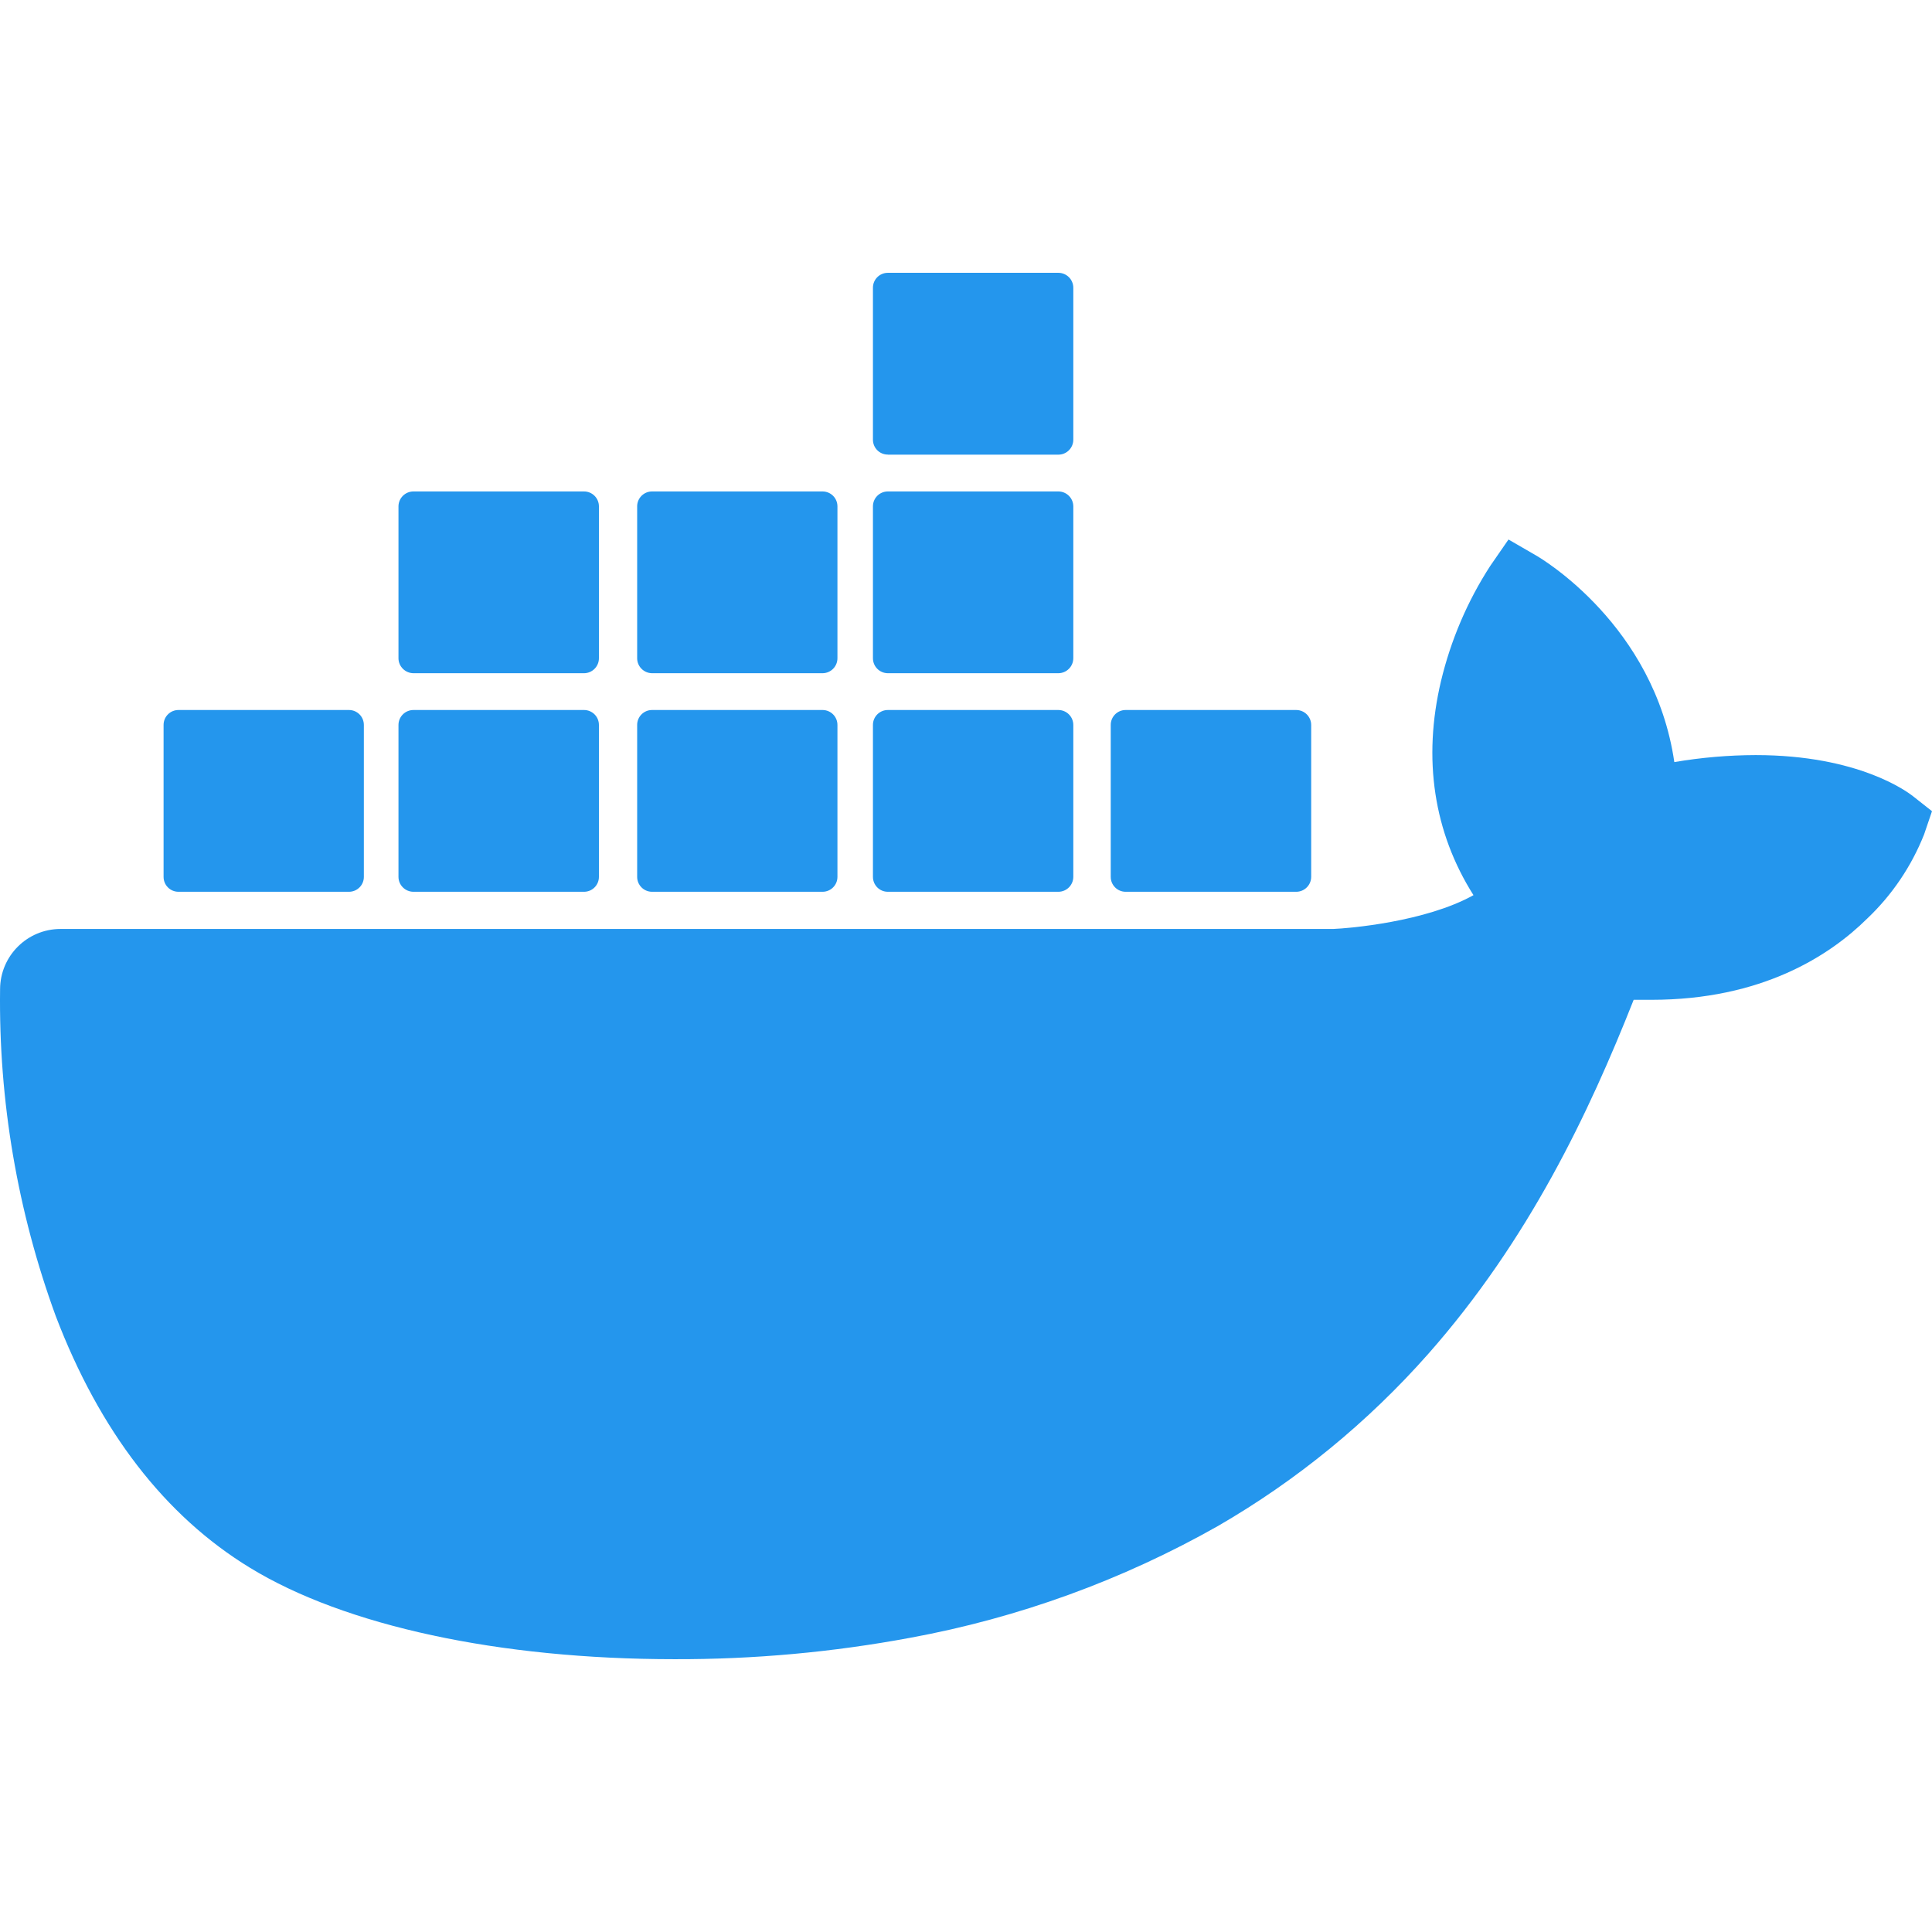
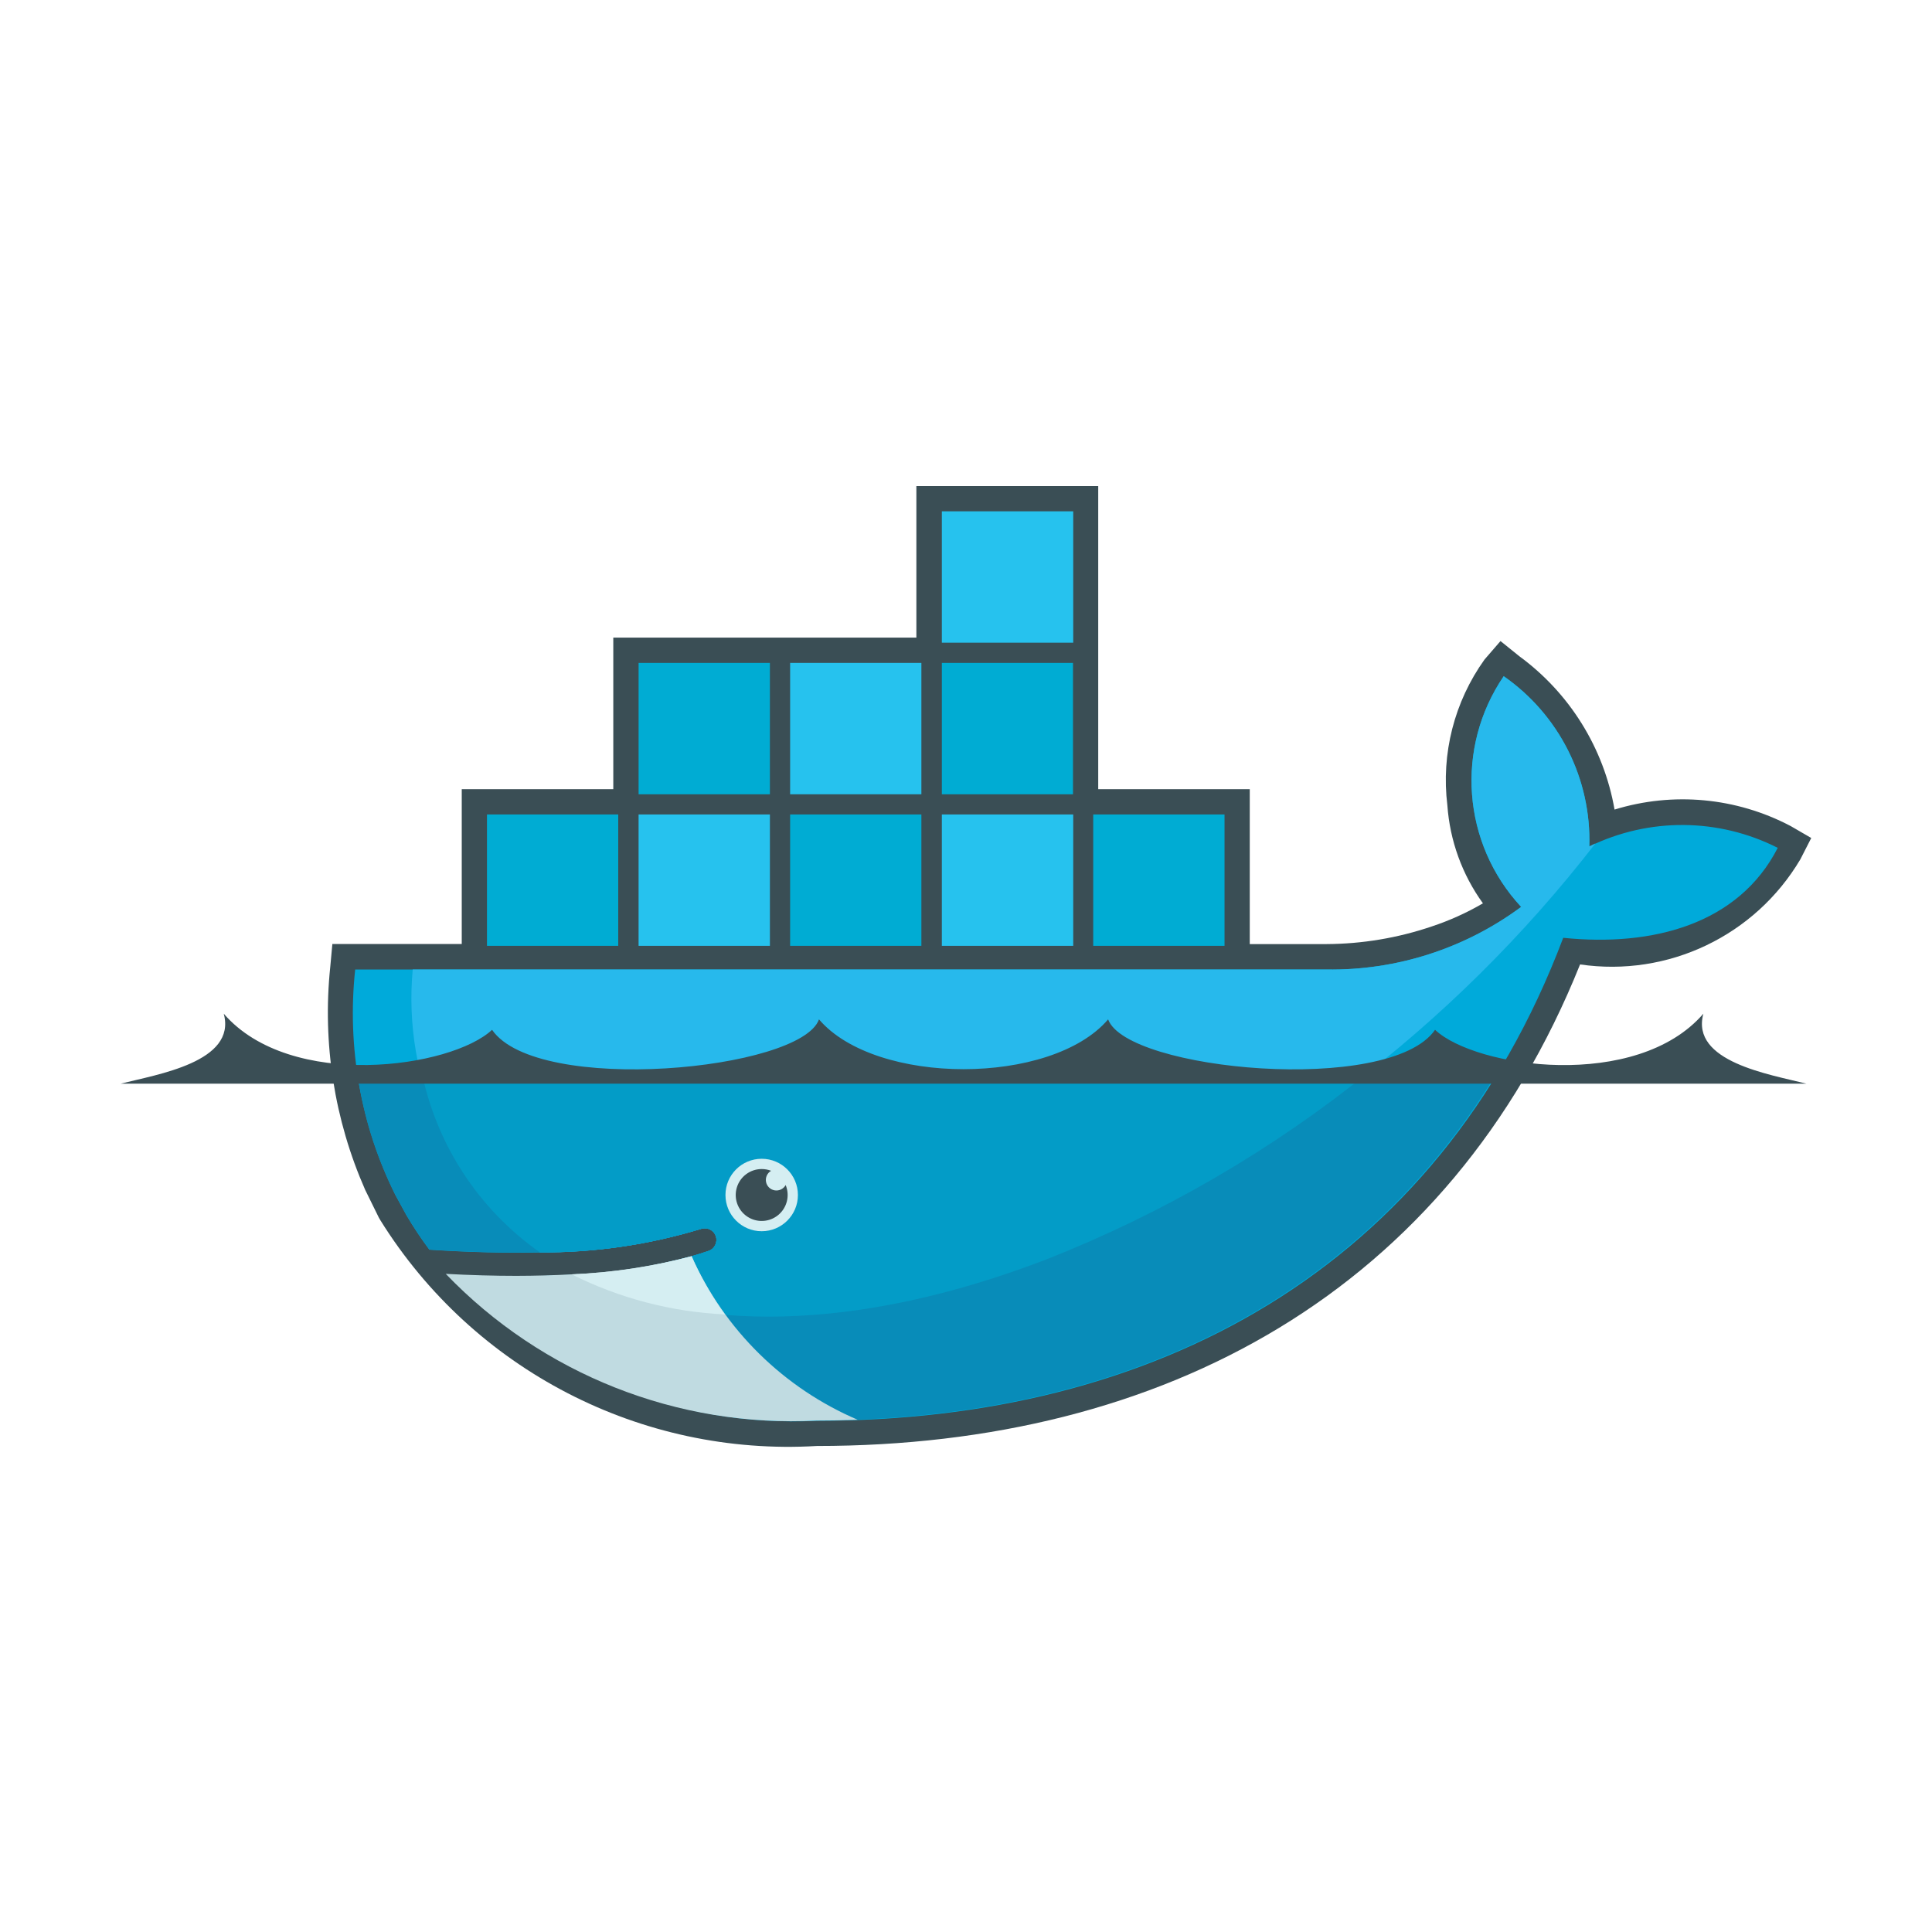
- <svg xmlns="http://www.w3.org/2000/svg" fill="#2496ED" viewBox="0 0 24 24">
-   <path d="M13.983 11.078h2.119a.186.186 0 00.186-.185V9.006a.186.186 0 00-.186-.186h-2.119a.185.185 0 00-.185.185v1.888c0 .102.083.185.185.185m-2.954-5.43h2.118a.186.186 0 00.186-.186V3.574a.186.186 0 00-.186-.185h-2.118a.185.185 0 00-.185.185v1.888c0 .102.082.185.185.185m0 2.716h2.118a.187.187 0 00.186-.186V6.29a.186.186 0 00-.186-.185h-2.118a.185.185 0 00-.185.185v1.887c0 .102.082.185.185.186m-2.93 0h2.12a.186.186 0 00.184-.186V6.29a.185.185 0 00-.185-.185H8.1a.185.185 0 00-.185.185v1.887c0 .102.083.185.185.186m-2.964 0h2.119a.186.186 0 00.185-.186V6.29a.185.185 0 00-.185-.185H5.136a.186.186 0 00-.186.185v1.887c0 .102.084.185.186.186m5.893 2.715h2.118a.186.186 0 00.186-.185V9.006a.186.186 0 00-.186-.186h-2.118a.185.185 0 00-.185.185v1.888c0 .102.082.185.185.185m-2.93 0h2.12a.185.185 0 00.184-.185V9.006a.185.185 0 00-.184-.186h-2.12a.185.185 0 00-.184.185v1.888c0 .102.083.185.185.185m-2.964 0h2.119a.185.185 0 00.185-.185V9.006a.185.185 0 00-.184-.186h-2.12a.186.186 0 00-.186.186v1.887c0 .102.084.185.186.185m-2.92 0h2.12a.185.185 0 00.184-.185V9.006a.185.185 0 00-.184-.186h-2.12a.185.185 0 00-.184.185v1.888c0 .102.082.185.185.185M23.763 9.89c-.065-.051-.672-.51-1.954-.51-.338.001-.676.03-1.01.087-.248-1.7-1.653-2.53-1.716-2.566l-.344-.199-.226.327c-.284.438-.49.922-.612 1.43-.23.97-.09 1.882.403 2.661-.595.332-1.55.413-1.744.42H.751a.751.751 0 00-.75.748 11.376 11.376 0 00.692 4.062c.545 1.428 1.355 2.48 2.41 3.124 1.18.723 3.1 1.137 5.275 1.137.983.003 1.963-.086 2.93-.266a12.248 12.248 0 003.823-1.389c.98-.567 1.86-1.288 2.61-2.136 1.252-1.418 1.998-2.997 2.553-4.4h.221c1.372 0 2.215-.549 2.68-1.009.309-.293.55-.65.707-1.046l.098-.288Z" />
+ <svg xmlns="http://www.w3.org/2000/svg" viewBox="0 0 32 32">
+   <path d="M18.191,13.071H20.7v2.566H21.97a5.5,5.5,0,0,0,1.744-.292,4.462,4.462,0,0,0,.848-.383,3.149,3.149,0,0,1-.589-1.623,3.427,3.427,0,0,1,.616-2.416l.264-.305.314.253a4,4,0,0,1,1.575,2.538,3.837,3.837,0,0,1,2.913.271l.345.2-.181.354a3.629,3.629,0,0,1-3.648,1.74c-2.173,5.413-6.9,7.976-12.642,7.976A7.958,7.958,0,0,1,6.3,20.211l-.025-.043-.226-.459a7.28,7.28,0,0,1-.579-3.693l.035-.38H7.648V13.071h2.51v-2.51h5.02V8.051h3.012v5.02Z" style="fill: #3a4e55" />
+   <path d="M26.324,14.021A3.311,3.311,0,0,0,24.906,11.2a3.072,3.072,0,0,0,.289,3.821,5.279,5.279,0,0,1-3.225,1.037H5.883a6.779,6.779,0,0,0,.667,3.737l.183.335a6.2,6.2,0,0,0,.379.569h0q.992.064,1.829.045h0a8.972,8.972,0,0,0,2.669-.389.193.193,0,1,1,.126.365c-.09.031-.184.061-.281.088h0a8.4,8.4,0,0,1-1.845.3c.044,0-.046.007-.046.007l-.082.007c-.291.016-.6.02-.925.02-.351,0-.7-.007-1.083-.026l-.01.007a7.882,7.882,0,0,0,6.063,2.41c5.56,0,10.276-2.465,12.365-8,1.482.152,2.906-.226,3.553-1.49a3.5,3.5,0,0,0-3.122-.022" style="fill: #00aada" />
+   <path d="M26.324,14.021A3.311,3.311,0,0,0,24.906,11.2a3.072,3.072,0,0,0,.289,3.821,5.279,5.279,0,0,1-3.225,1.037H6.836a5.223,5.223,0,0,0,2.106,4.686h0a8.972,8.972,0,0,0,2.669-.389.193.193,0,1,1,.126.365c-.09.031-.184.061-.281.088h0a8.83,8.83,0,0,1-1.894.314L9.543,21.1c1.892.971,4.636.967,7.782-.241a21.868,21.868,0,0,0,9.1-6.889l-.1.048" style="fill: #27b9ec" />
+   <path d="M5.913,17.732a6.431,6.431,0,0,0,.637,2.061l.183.335a6.2,6.2,0,0,0,.379.569q.992.064,1.829.045a8.972,8.972,0,0,0,2.669-.389.193.193,0,1,1,.126.365c-.09.031-.184.061-.281.088h0a8.826,8.826,0,0,1-1.891.307l-.1,0c-.291.016-.6.026-.922.026-.351,0-.709-.007-1.1-.026a7.913,7.913,0,0,0,6.076,2.413c4.76,0,8.9-1.807,11.3-5.8Z" style="fill: #088cb9" />
+   <path d="M6.98,17.732a4.832,4.832,0,0,0,1.961,3.01,8.972,8.972,0,0,0,2.669-.389.193.193,0,1,1,.126.365c-.09.031-.184.061-.281.088h0a8.959,8.959,0,0,1-1.9.307c1.892.971,4.628.957,7.773-.252a20.545,20.545,0,0,0,5.377-3.13Z" style="fill: #039cc7" />
+   <path d="M9.889,13.671h.172v1.813H9.889V13.671Zm-.33,0h.179v1.813H9.559V13.671Zm-.33,0h.179v1.813H9.23V13.671Zm-.33,0h.179v1.813H8.9V13.671Zm-.33,0h.179v1.813H8.57V13.671Zm-.323,0h.172v1.813H8.248V13.671Zm-.181-.181h2.175v2.176H8.066V13.49Z" style="fill: #00acd3" />
+   <path d="M12.4,11.161h.172v1.813H12.4V11.161Zm-.33,0h.179v1.813H12.07V11.161Zm-.33,0h.179v1.813H11.74V11.161Zm-.33,0h.179v1.813H11.41V11.161Zm-.33,0h.178v1.813h-.178V11.161Zm-.323,0h.172v1.813h-.172V11.161Zm-.181-.181h2.176v2.176H10.577V10.979Z" style="fill: #00acd3" />
+   <path d="M12.4,13.671h.172v1.813H12.4V13.671Zm-.33,0h.179v1.813H12.07V13.671Zm-.33,0h.179v1.813H11.74V13.671Zm-.33,0h.179v1.813H11.41V13.671Zm-.33,0h.178v1.813h-.178V13.671Zm-.323,0h.172v1.813h-.172V13.671Zm-.181-.181h2.176v2.176H10.577V13.49Z" style="fill: #26c2ee" />
+   <path d="M14.909,13.671h.172v1.813h-.172V13.671Zm-.33,0h.179v1.813H14.58V13.671Zm-.33,0h.179v1.813H14.25V13.671Zm-.33,0H14.1v1.813h-.179V13.671Zm-.33,0h.179v1.813h-.179V13.671Zm-.323,0h.172v1.813h-.172V13.671Zm-.181-.181h2.176v2.176H13.087V13.49Z" style="fill: #00acd3" />
+   <path d="M14.909,11.161h.172v1.813h-.172V11.161Zm-.33,0h.179v1.813H14.58V11.161Zm-.33,0h.179v1.813H14.25V11.161Zm-.33,0H14.1v1.813h-.179V11.161Zm-.33,0h.179v1.813h-.179V11.161Zm-.323,0h.172v1.813h-.172V11.161Zm-.181-.181h2.176v2.176H13.087V10.979Z" style="fill: #26c2ee" />
+   <path d="M17.42,13.671h.172v1.813H17.42V13.671Zm-.33,0h.179v1.813H17.09V13.671Zm-.33,0h.179v1.813H16.76V13.671Zm-.33,0h.179v1.813h-.179V13.671Zm-.33,0h.179v1.813H16.1V13.671Zm-.323,0h.172v1.813h-.172V13.671ZM15.6,13.49h2.176v2.176H15.6V13.49Z" style="fill: #26c2ee" />
+   <path d="M17.42,11.161h.172v1.813H17.42V11.161Zm-.33,0h.179v1.813H17.09V11.161Zm-.33,0h.179v1.813H16.76V11.161Zm-.33,0h.179v1.813h-.179V11.161Zm-.33,0h.179v1.813H16.1V11.161Zm-.323,0h.172v1.813h-.172V11.161Zm-.181-.181h2.176v2.176H15.6V10.979Z" style="fill: #00acd3" />
+   <path d="M17.42,8.65h.172v1.813H17.42V8.65Zm-.33,0h.179v1.813H17.09V8.65Zm-.33,0h.179v1.813H16.76V8.65Zm-.33,0h.179v1.813h-.179V8.65Zm-.33,0h.179v1.813H16.1V8.65Zm-.323,0h.172v1.813h-.172V8.65ZM15.6,8.469h2.176v2.176H15.6V8.469Z" style="fill: #26c2ee" />
+   <path d="M19.93,13.671H20.1v1.813H19.93V13.671Zm-.33,0h.178v1.813H19.6V13.671Zm-.33,0h.179v1.813h-.179V13.671Zm-.33,0h.179v1.813h-.179V13.671Zm-.33,0h.179v1.813h-.179V13.671Zm-.323,0h.172v1.813h-.172V13.671Zm-.181-.181h2.176v2.176H18.107V13.49Z" style="fill: #00acd3" />
+   <path d="M12.616,19.193a.6.6,0,1,1-.6.6.6.6,0,0,1,.6-.6" style="fill: #d5eef2" />
+   <path d="M12.616,19.363a.431.431,0,0,1,.156.029.175.175,0,1,0,.241.236.43.43,0,1,1-.4-.265" style="fill: #3a4e55" />
+   <path d="M2,17.949H29.92c-.608-.154-1.923-.362-1.707-1.159-1.105,1.279-3.771.9-4.444.267-.749,1.087-5.111.674-5.415-.173-.939,1.1-3.85,1.1-4.789,0-.3.847-4.666,1.26-5.415.173-.673.631-3.338,1.012-4.444-.267.217.8-1.1,1.005-1.707,1.159" style="fill: #3a4e55" />
+   <path d="M14.211,23.518a5.287,5.287,0,0,1-2.756-2.711,9.2,9.2,0,0,1-1.987.3q-.436.024-.917.025-.554,0-1.168-.033a7.942,7.942,0,0,0,6.145,2.43q.344,0,.683-.013" style="fill: #c0dbe1" />
+   <path d="M12.007,21.773a5.206,5.206,0,0,1-.552-.966,9.2,9.2,0,0,1-1.987.3,6.325,6.325,0,0,0,2.539.664" style="fill: #d5eef2" />
</svg>
